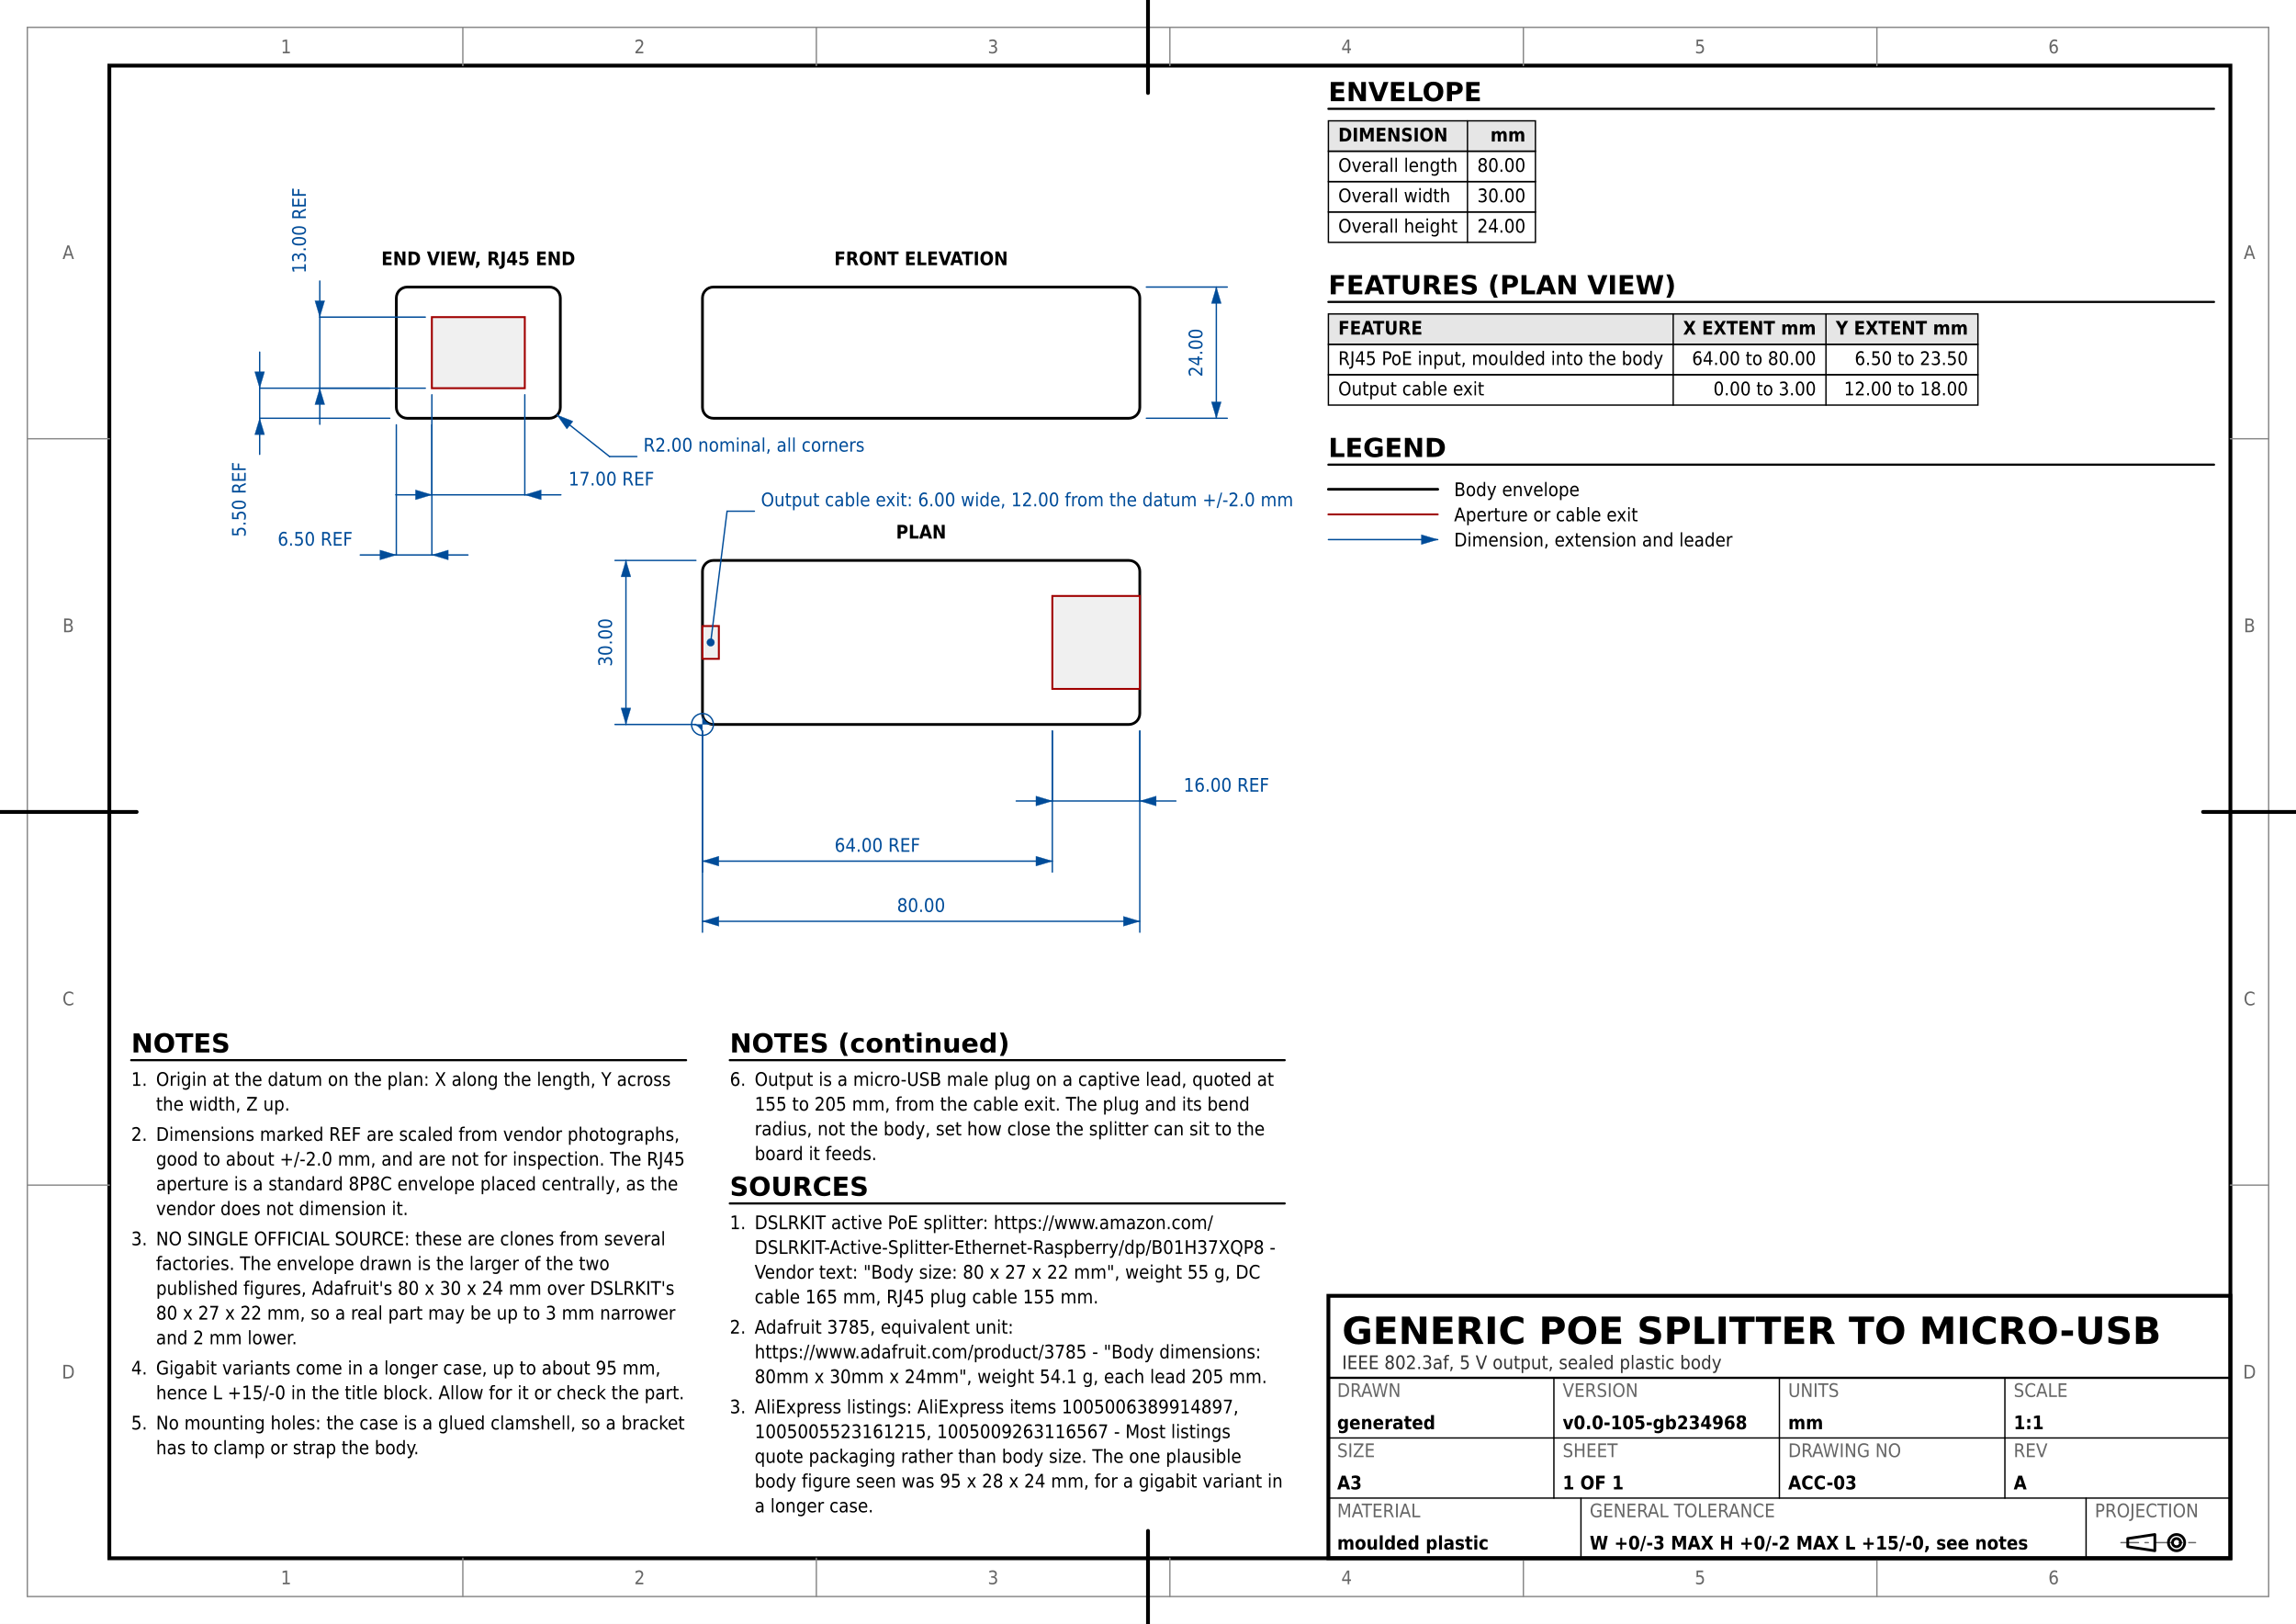
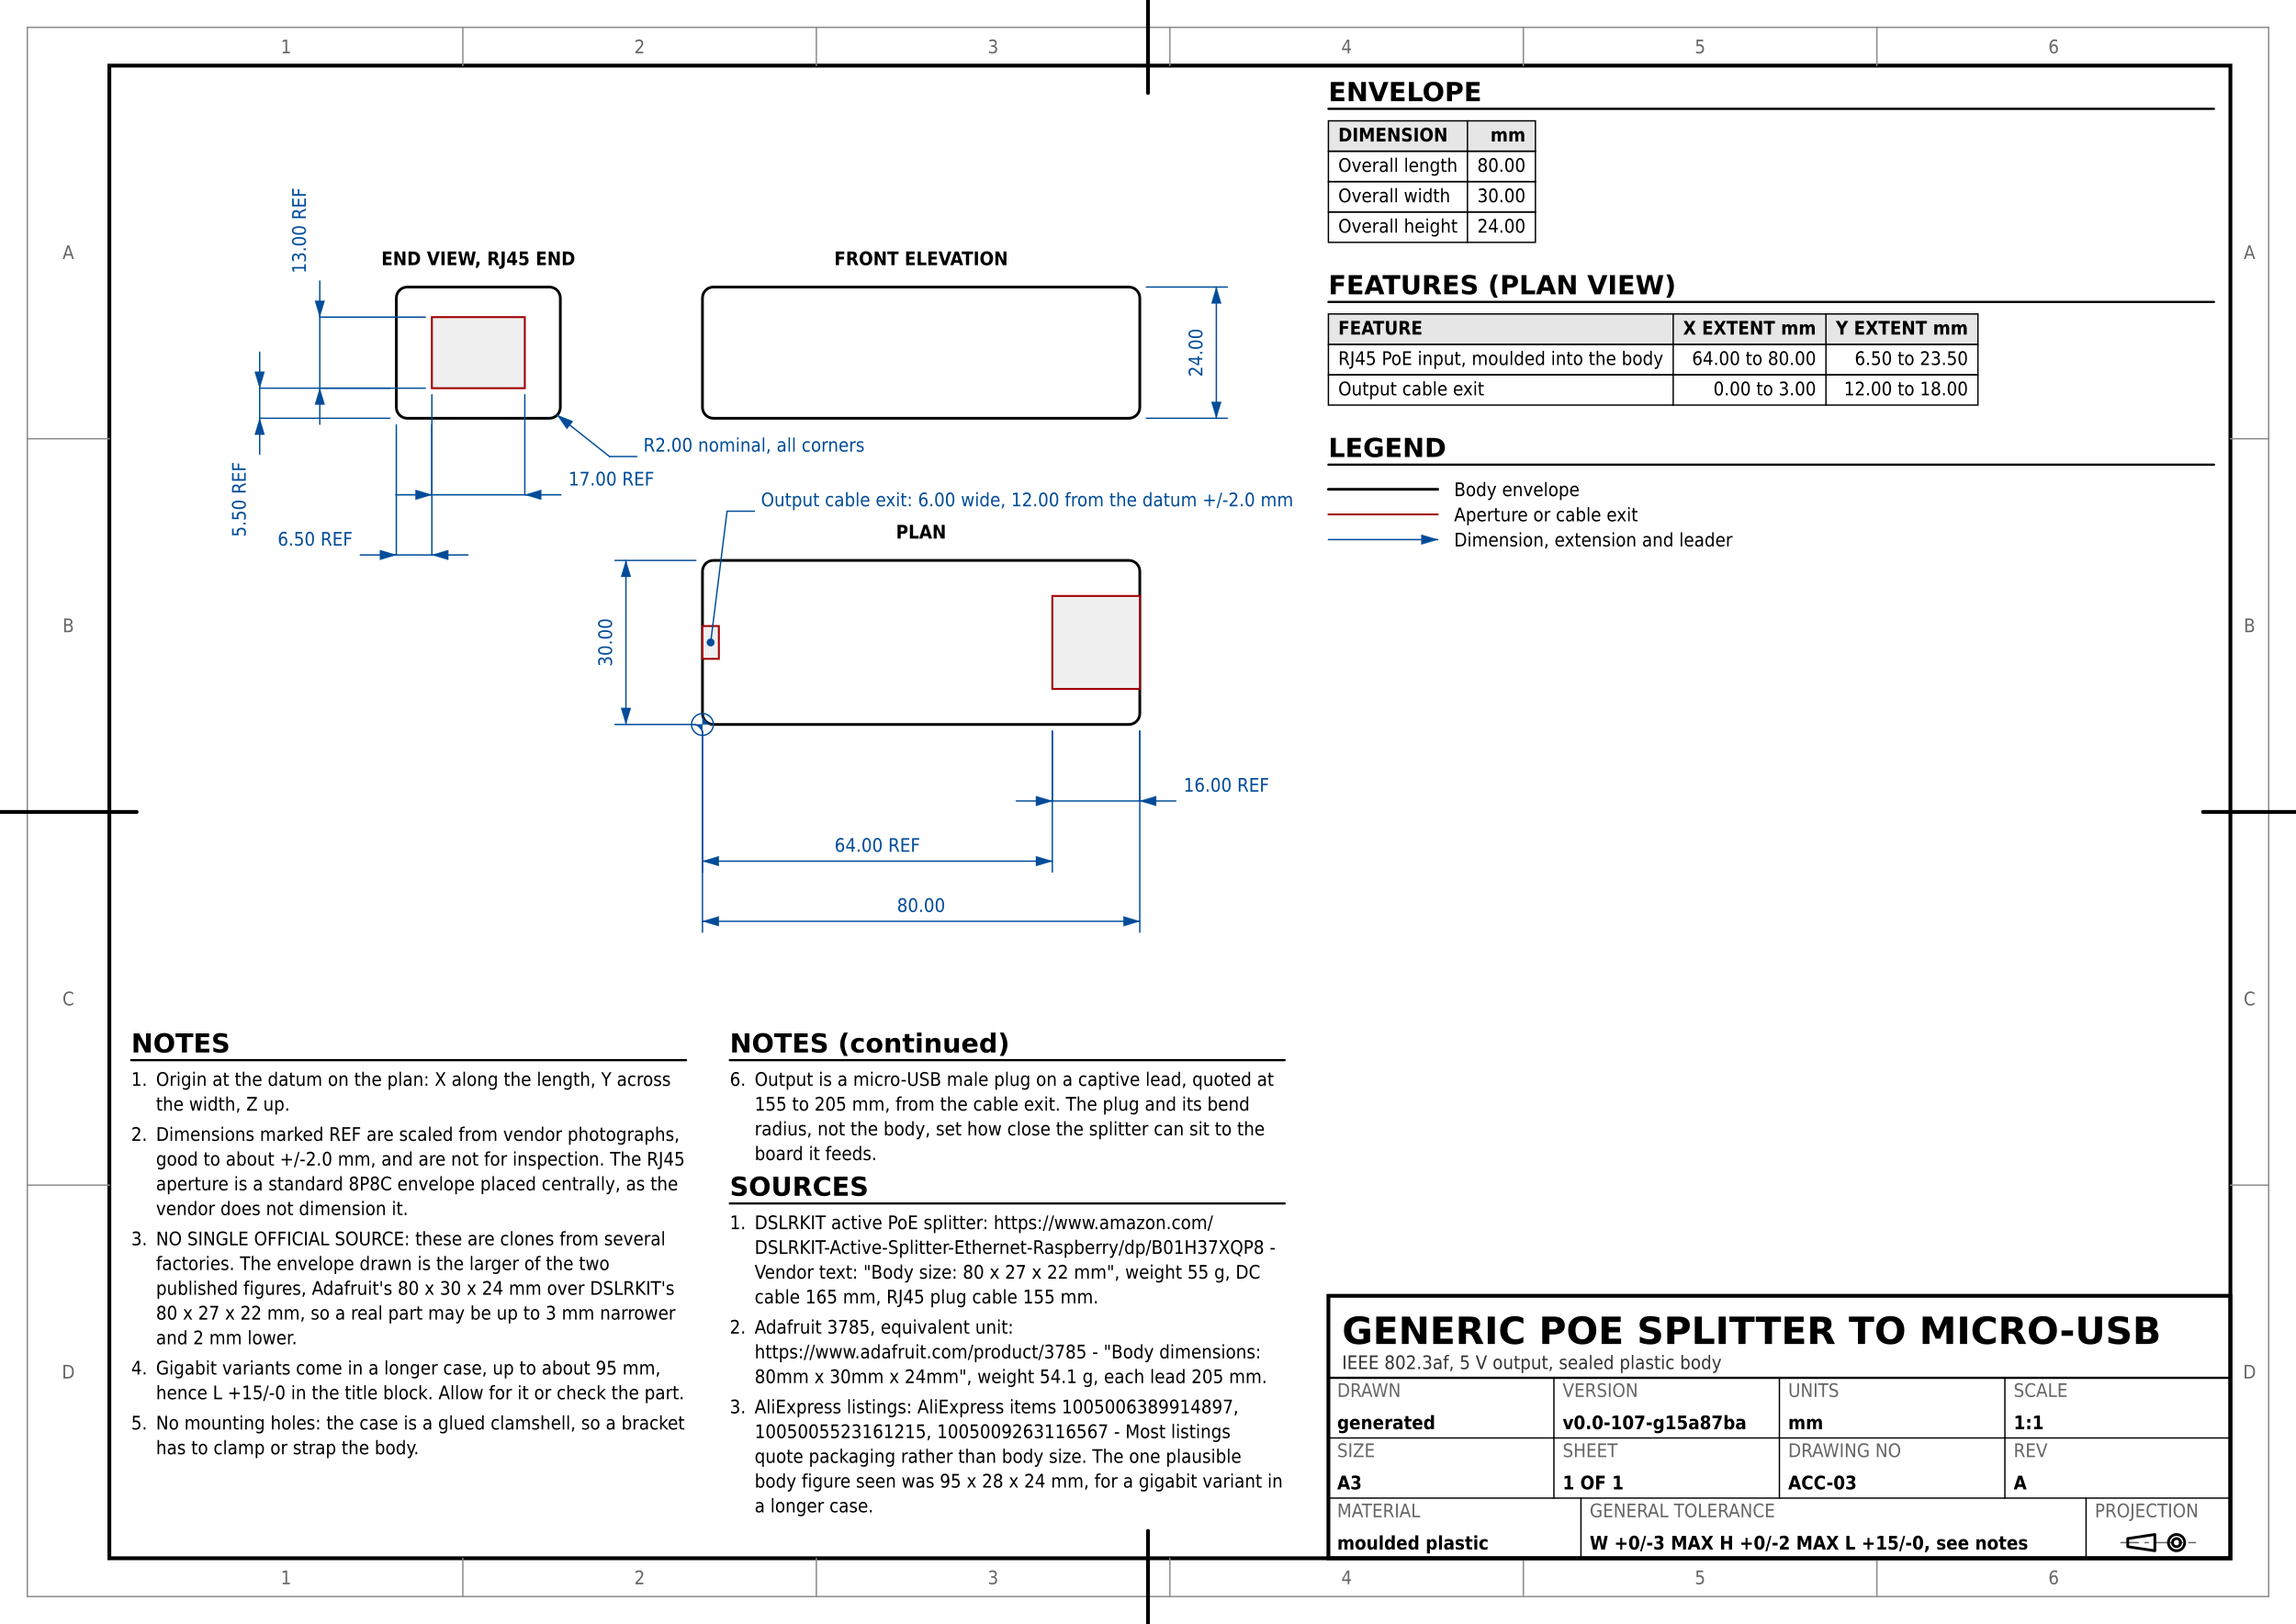
<svg xmlns="http://www.w3.org/2000/svg" version="1.1" width="420mm" height="297mm" viewBox="0 0 420 297">
  <rect width="100%" height="100%" fill="#ffffff" />
  <rect x="5" y="5" width="410" height="287" fill="none" stroke="#888888" stroke-width="0.25" />
  <rect x="20" y="12" width="388" height="273" fill="none" stroke="#000000" stroke-width="0.7" />
  <text x="52.333" y="289.75" font-family="DejaVu Sans Condensed, DejaVu Sans, Liberation Sans, sans-serif" font-size="3.429" fill="#666666" text-anchor="middle">1</text>
  <text x="52.333" y="9.75" font-family="DejaVu Sans Condensed, DejaVu Sans, Liberation Sans, sans-serif" font-size="3.429" fill="#666666" text-anchor="middle">1</text>
  <line x1="84.667" y1="292" x2="84.667" y2="285" stroke="#888888" stroke-width="0.25" stroke-linecap="round" />
  <line x1="84.667" y1="12" x2="84.667" y2="5" stroke="#888888" stroke-width="0.25" stroke-linecap="round" />
  <text x="117" y="289.75" font-family="DejaVu Sans Condensed, DejaVu Sans, Liberation Sans, sans-serif" font-size="3.429" fill="#666666" text-anchor="middle">2</text>
  <text x="117" y="9.75" font-family="DejaVu Sans Condensed, DejaVu Sans, Liberation Sans, sans-serif" font-size="3.429" fill="#666666" text-anchor="middle">2</text>
  <line x1="149.333" y1="292" x2="149.333" y2="285" stroke="#888888" stroke-width="0.25" stroke-linecap="round" />
  <line x1="149.333" y1="12" x2="149.333" y2="5" stroke="#888888" stroke-width="0.25" stroke-linecap="round" />
  <text x="181.667" y="289.75" font-family="DejaVu Sans Condensed, DejaVu Sans, Liberation Sans, sans-serif" font-size="3.429" fill="#666666" text-anchor="middle">3</text>
  <text x="181.667" y="9.75" font-family="DejaVu Sans Condensed, DejaVu Sans, Liberation Sans, sans-serif" font-size="3.429" fill="#666666" text-anchor="middle">3</text>
  <line x1="214" y1="292" x2="214" y2="285" stroke="#888888" stroke-width="0.25" stroke-linecap="round" />
  <line x1="214" y1="12" x2="214" y2="5" stroke="#888888" stroke-width="0.25" stroke-linecap="round" />
  <text x="246.333" y="289.75" font-family="DejaVu Sans Condensed, DejaVu Sans, Liberation Sans, sans-serif" font-size="3.429" fill="#666666" text-anchor="middle">4</text>
  <text x="246.333" y="9.75" font-family="DejaVu Sans Condensed, DejaVu Sans, Liberation Sans, sans-serif" font-size="3.429" fill="#666666" text-anchor="middle">4</text>
  <line x1="278.667" y1="292" x2="278.667" y2="285" stroke="#888888" stroke-width="0.25" stroke-linecap="round" />
  <line x1="278.667" y1="12" x2="278.667" y2="5" stroke="#888888" stroke-width="0.25" stroke-linecap="round" />
  <text x="311" y="289.75" font-family="DejaVu Sans Condensed, DejaVu Sans, Liberation Sans, sans-serif" font-size="3.429" fill="#666666" text-anchor="middle">5</text>
  <text x="311" y="9.75" font-family="DejaVu Sans Condensed, DejaVu Sans, Liberation Sans, sans-serif" font-size="3.429" fill="#666666" text-anchor="middle">5</text>
  <line x1="343.333" y1="292" x2="343.333" y2="285" stroke="#888888" stroke-width="0.25" stroke-linecap="round" />
  <line x1="343.333" y1="12" x2="343.333" y2="5" stroke="#888888" stroke-width="0.25" stroke-linecap="round" />
  <text x="375.667" y="289.75" font-family="DejaVu Sans Condensed, DejaVu Sans, Liberation Sans, sans-serif" font-size="3.429" fill="#666666" text-anchor="middle">6</text>
  <text x="375.667" y="9.75" font-family="DejaVu Sans Condensed, DejaVu Sans, Liberation Sans, sans-serif" font-size="3.429" fill="#666666" text-anchor="middle">6</text>
  <text x="12.5" y="252.125" font-family="DejaVu Sans Condensed, DejaVu Sans, Liberation Sans, sans-serif" font-size="3.429" fill="#666666" text-anchor="middle">D</text>
  <text x="411.5" y="252.125" font-family="DejaVu Sans Condensed, DejaVu Sans, Liberation Sans, sans-serif" font-size="3.429" fill="#666666" text-anchor="middle">D</text>
  <line x1="5" y1="216.75" x2="20" y2="216.75" stroke="#888888" stroke-width="0.25" stroke-linecap="round" />
  <line x1="408" y1="216.75" x2="415" y2="216.75" stroke="#888888" stroke-width="0.25" stroke-linecap="round" />
  <text x="12.5" y="183.875" font-family="DejaVu Sans Condensed, DejaVu Sans, Liberation Sans, sans-serif" font-size="3.429" fill="#666666" text-anchor="middle">C</text>
  <text x="411.5" y="183.875" font-family="DejaVu Sans Condensed, DejaVu Sans, Liberation Sans, sans-serif" font-size="3.429" fill="#666666" text-anchor="middle">C</text>
  <line x1="5" y1="148.5" x2="20" y2="148.5" stroke="#888888" stroke-width="0.25" stroke-linecap="round" />
  <line x1="408" y1="148.5" x2="415" y2="148.5" stroke="#888888" stroke-width="0.25" stroke-linecap="round" />
  <text x="12.5" y="115.625" font-family="DejaVu Sans Condensed, DejaVu Sans, Liberation Sans, sans-serif" font-size="3.429" fill="#666666" text-anchor="middle">B</text>
  <text x="411.5" y="115.625" font-family="DejaVu Sans Condensed, DejaVu Sans, Liberation Sans, sans-serif" font-size="3.429" fill="#666666" text-anchor="middle">B</text>
  <line x1="5" y1="80.25" x2="20" y2="80.25" stroke="#888888" stroke-width="0.25" stroke-linecap="round" />
  <line x1="408" y1="80.25" x2="415" y2="80.25" stroke="#888888" stroke-width="0.25" stroke-linecap="round" />
  <text x="12.5" y="47.375" font-family="DejaVu Sans Condensed, DejaVu Sans, Liberation Sans, sans-serif" font-size="3.429" fill="#666666" text-anchor="middle">A</text>
  <text x="411.5" y="47.375" font-family="DejaVu Sans Condensed, DejaVu Sans, Liberation Sans, sans-serif" font-size="3.429" fill="#666666" text-anchor="middle">A</text>
  <line x1="210" y1="297" x2="210" y2="280" stroke="#000000" stroke-width="0.7" stroke-linecap="round" />
  <line x1="210" y1="17" x2="210" y2="0" stroke="#000000" stroke-width="0.7" stroke-linecap="round" />
  <line x1="0" y1="148.5" x2="25" y2="148.5" stroke="#000000" stroke-width="0.7" stroke-linecap="round" />
  <line x1="403" y1="148.5" x2="420" y2="148.5" stroke="#000000" stroke-width="0.7" stroke-linecap="round" />
  <rect x="128.5" y="52.5" width="80" height="24" fill="none" stroke="#000000" stroke-width="0.5" rx="2" ry="2" />
  <rect x="128.5" y="102.5" width="80" height="30" fill="none" stroke="#000000" stroke-width="0.5" rx="2" ry="2" />
  <rect x="72.5" y="52.5" width="30" height="24" fill="none" stroke="#000000" stroke-width="0.5" rx="2" ry="2" />
  <text x="168.5" y="48.5" font-family="DejaVu Sans Condensed, DejaVu Sans, Liberation Sans, sans-serif" font-size="3.429" fill="#000000" text-anchor="middle" font-weight="bold">FRONT ELEVATION</text>
  <text x="168.5" y="98.5" font-family="DejaVu Sans Condensed, DejaVu Sans, Liberation Sans, sans-serif" font-size="3.429" fill="#000000" text-anchor="middle" font-weight="bold">PLAN</text>
  <text x="87.5" y="48.5" font-family="DejaVu Sans Condensed, DejaVu Sans, Liberation Sans, sans-serif" font-size="3.429" fill="#000000" text-anchor="middle" font-weight="bold">END VIEW, RJ45 END</text>
  <rect x="192.5" y="109" width="16" height="17" fill="#f0f0f0" stroke="#a00000" stroke-width="0.35" />
  <rect x="79" y="58" width="17" height="13" fill="#f0f0f0" stroke="#a00000" stroke-width="0.35" />
  <line x1="79" y1="72.2" x2="79" y2="90.5" stroke="#004c99" stroke-width="0.25" stroke-linecap="round" />
  <line x1="96" y1="72.2" x2="96" y2="90.5" stroke="#004c99" stroke-width="0.25" stroke-linecap="round" />
  <line x1="79" y1="90.5" x2="96" y2="90.5" stroke="#004c99" stroke-width="0.25" stroke-linecap="round" />
  <polygon points="79,90.5 76,89.6 76,91.4" fill="#004c99" stroke="#004c99" stroke-width="0.05" stroke-linejoin="round" />
  <polygon points="96,90.5 99,91.4 99,89.6" fill="#004c99" stroke="#004c99" stroke-width="0.05" stroke-linejoin="round" />
  <line x1="72.4" y1="90.5" x2="79" y2="90.5" stroke="#004c99" stroke-width="0.25" stroke-linecap="round" />
  <line x1="96" y1="90.5" x2="102.6" y2="90.5" stroke="#004c99" stroke-width="0.25" stroke-linecap="round" />
  <text x="104" y="88.791" font-family="DejaVu Sans Condensed, DejaVu Sans, Liberation Sans, sans-serif" font-size="3.429" fill="#004c99" text-anchor="start">17.00 REF</text>
  <line x1="72.5" y1="77.7" x2="72.5" y2="101.5" stroke="#004c99" stroke-width="0.25" stroke-linecap="round" />
  <line x1="79" y1="77.7" x2="79" y2="101.5" stroke="#004c99" stroke-width="0.25" stroke-linecap="round" />
  <line x1="72.5" y1="101.5" x2="79" y2="101.5" stroke="#004c99" stroke-width="0.25" stroke-linecap="round" />
  <polygon points="72.5,101.5 69.5,100.6 69.5,102.4" fill="#004c99" stroke="#004c99" stroke-width="0.05" stroke-linejoin="round" />
  <polygon points="79,101.5 82,102.4 82,100.6" fill="#004c99" stroke="#004c99" stroke-width="0.05" stroke-linejoin="round" />
  <line x1="65.9" y1="101.5" x2="72.5" y2="101.5" stroke="#004c99" stroke-width="0.25" stroke-linecap="round" />
  <line x1="79" y1="101.5" x2="85.6" y2="101.5" stroke="#004c99" stroke-width="0.25" stroke-linecap="round" />
  <text x="64.5" y="99.791" font-family="DejaVu Sans Condensed, DejaVu Sans, Liberation Sans, sans-serif" font-size="3.429" fill="#004c99" text-anchor="end">6.50 REF</text>
  <line x1="77.8" y1="71" x2="58.5" y2="71" stroke="#004c99" stroke-width="0.25" stroke-linecap="round" />
  <line x1="77.8" y1="58" x2="58.5" y2="58" stroke="#004c99" stroke-width="0.25" stroke-linecap="round" />
  <line x1="58.5" y1="71" x2="58.5" y2="58" stroke="#004c99" stroke-width="0.25" stroke-linecap="round" />
  <polygon points="58.5,71 57.6,74 59.4,74" fill="#004c99" stroke="#004c99" stroke-width="0.05" stroke-linejoin="round" />
  <polygon points="58.5,58 59.4,55 57.6,55" fill="#004c99" stroke="#004c99" stroke-width="0.05" stroke-linejoin="round" />
  <line x1="58.5" y1="77.6" x2="58.5" y2="71" stroke="#004c99" stroke-width="0.25" stroke-linecap="round" />
  <line x1="58.5" y1="58" x2="58.5" y2="51.4" stroke="#004c99" stroke-width="0.25" stroke-linecap="round" />
  <text x="55.945" y="50" font-family="DejaVu Sans Condensed, DejaVu Sans, Liberation Sans, sans-serif" font-size="3.429" fill="#004c99" text-anchor="start" transform="rotate(-90 55.9453 50)">13.00 REF</text>
  <line x1="71.3" y1="76.5" x2="47.5" y2="76.5" stroke="#004c99" stroke-width="0.25" stroke-linecap="round" />
  <line x1="71.3" y1="71" x2="47.5" y2="71" stroke="#004c99" stroke-width="0.25" stroke-linecap="round" />
  <line x1="47.5" y1="76.5" x2="47.5" y2="71" stroke="#004c99" stroke-width="0.25" stroke-linecap="round" />
  <polygon points="47.5,76.5 46.6,79.5 48.4,79.5" fill="#004c99" stroke="#004c99" stroke-width="0.05" stroke-linejoin="round" />
  <polygon points="47.5,71 48.4,68 46.6,68" fill="#004c99" stroke="#004c99" stroke-width="0.05" stroke-linejoin="round" />
  <line x1="47.5" y1="83.1" x2="47.5" y2="76.5" stroke="#004c99" stroke-width="0.25" stroke-linecap="round" />
  <line x1="47.5" y1="71" x2="47.5" y2="64.4" stroke="#004c99" stroke-width="0.25" stroke-linecap="round" />
  <text x="44.945" y="84.5" font-family="DejaVu Sans Condensed, DejaVu Sans, Liberation Sans, sans-serif" font-size="3.429" fill="#004c99" text-anchor="end" transform="rotate(-90 44.9453 84.5)">5.50 REF</text>
  <line x1="192.5" y1="133.7" x2="192.5" y2="146.5" stroke="#004c99" stroke-width="0.25" stroke-linecap="round" />
  <line x1="208.5" y1="133.7" x2="208.5" y2="146.5" stroke="#004c99" stroke-width="0.25" stroke-linecap="round" />
  <line x1="192.5" y1="146.5" x2="208.5" y2="146.5" stroke="#004c99" stroke-width="0.25" stroke-linecap="round" />
  <polygon points="192.5,146.5 189.5,145.6 189.5,147.4" fill="#004c99" stroke="#004c99" stroke-width="0.05" stroke-linejoin="round" />
  <polygon points="208.5,146.5 211.5,147.4 211.5,145.6" fill="#004c99" stroke="#004c99" stroke-width="0.05" stroke-linejoin="round" />
  <line x1="185.9" y1="146.5" x2="192.5" y2="146.5" stroke="#004c99" stroke-width="0.25" stroke-linecap="round" />
  <line x1="208.5" y1="146.5" x2="215.1" y2="146.5" stroke="#004c99" stroke-width="0.25" stroke-linecap="round" />
  <text x="216.5" y="144.791" font-family="DejaVu Sans Condensed, DejaVu Sans, Liberation Sans, sans-serif" font-size="3.429" fill="#004c99" text-anchor="start">16.00 REF</text>
  <line x1="128.5" y1="133.7" x2="128.5" y2="159.5" stroke="#004c99" stroke-width="0.25" stroke-linecap="round" />
  <line x1="192.5" y1="133.7" x2="192.5" y2="159.5" stroke="#004c99" stroke-width="0.25" stroke-linecap="round" />
  <line x1="128.5" y1="157.5" x2="192.5" y2="157.5" stroke="#004c99" stroke-width="0.25" stroke-linecap="round" />
  <polygon points="128.5,157.5 131.5,158.4 131.5,156.6" fill="#004c99" stroke="#004c99" stroke-width="0.05" stroke-linejoin="round" />
  <polygon points="192.5,157.5 189.5,156.6 189.5,158.4" fill="#004c99" stroke="#004c99" stroke-width="0.05" stroke-linejoin="round" />
  <text x="160.5" y="155.791" font-family="DejaVu Sans Condensed, DejaVu Sans, Liberation Sans, sans-serif" font-size="3.429" fill="#004c99" text-anchor="middle">64.00 REF</text>
  <rect x="128.5" y="114.5" width="3" height="6" fill="#f0f0f0" stroke="#a00000" stroke-width="0.35" />
  <circle cx="130" cy="117.5" r="0.7" fill="#004c99" stroke="#004c99" stroke-width="0.05" />
  <line x1="130" y1="117.5" x2="133" y2="93.5" stroke="#004c99" stroke-width="0.25" stroke-linecap="round" />
  <line x1="133" y1="93.5" x2="138" y2="93.5" stroke="#004c99" stroke-width="0.25" stroke-linecap="round" />
  <text x="139.2" y="92.6" font-family="DejaVu Sans Condensed, DejaVu Sans, Liberation Sans, sans-serif" font-size="3.429" fill="#004c99" text-anchor="start">Output cable exit: 6.00 wide, 12.00 from the datum +/-2.0 mm</text>
  <line x1="128.5" y1="133.7" x2="128.5" y2="170.5" stroke="#004c99" stroke-width="0.25" stroke-linecap="round" />
  <line x1="208.5" y1="133.7" x2="208.5" y2="170.5" stroke="#004c99" stroke-width="0.25" stroke-linecap="round" />
  <line x1="128.5" y1="168.5" x2="208.5" y2="168.5" stroke="#004c99" stroke-width="0.25" stroke-linecap="round" />
  <polygon points="128.5,168.5 131.5,169.4 131.5,167.6" fill="#004c99" stroke="#004c99" stroke-width="0.05" stroke-linejoin="round" />
  <polygon points="208.5,168.5 205.5,167.6 205.5,169.4" fill="#004c99" stroke="#004c99" stroke-width="0.05" stroke-linejoin="round" />
  <text x="168.5" y="166.791" font-family="DejaVu Sans Condensed, DejaVu Sans, Liberation Sans, sans-serif" font-size="3.429" fill="#004c99" text-anchor="middle">80.00</text>
  <line x1="127.3" y1="132.5" x2="112.5" y2="132.5" stroke="#004c99" stroke-width="0.25" stroke-linecap="round" />
  <line x1="127.3" y1="102.5" x2="112.5" y2="102.5" stroke="#004c99" stroke-width="0.25" stroke-linecap="round" />
  <line x1="114.5" y1="132.5" x2="114.5" y2="102.5" stroke="#004c99" stroke-width="0.25" stroke-linecap="round" />
  <polygon points="114.5,132.5 115.4,129.5 113.6,129.5" fill="#004c99" stroke="#004c99" stroke-width="0.05" stroke-linejoin="round" />
  <polygon points="114.5,102.5 113.6,105.5 115.4,105.5" fill="#004c99" stroke="#004c99" stroke-width="0.05" stroke-linejoin="round" />
  <text x="111.945" y="117.5" font-family="DejaVu Sans Condensed, DejaVu Sans, Liberation Sans, sans-serif" font-size="3.429" fill="#004c99" text-anchor="middle" transform="rotate(-90 111.9453 117.5)">30.00</text>
  <line x1="209.7" y1="76.5" x2="224.5" y2="76.5" stroke="#004c99" stroke-width="0.25" stroke-linecap="round" />
  <line x1="209.7" y1="52.5" x2="224.5" y2="52.5" stroke="#004c99" stroke-width="0.25" stroke-linecap="round" />
  <line x1="222.5" y1="76.5" x2="222.5" y2="52.5" stroke="#004c99" stroke-width="0.25" stroke-linecap="round" />
  <polygon points="222.5,76.5 223.4,73.5 221.6,73.5" fill="#004c99" stroke="#004c99" stroke-width="0.05" stroke-linejoin="round" />
  <polygon points="222.5,52.5 221.6,55.5 223.4,55.5" fill="#004c99" stroke="#004c99" stroke-width="0.05" stroke-linejoin="round" />
  <text x="219.945" y="64.5" font-family="DejaVu Sans Condensed, DejaVu Sans, Liberation Sans, sans-serif" font-size="3.429" fill="#004c99" text-anchor="middle" transform="rotate(-90 219.9453 64.5)">24.00</text>
  <polygon points="101.9,75.9 103.694,78.468 104.811,77.056" fill="#004c99" stroke="#004c99" stroke-width="0.05" stroke-linejoin="round" />
  <line x1="101.9" y1="75.9" x2="111.5" y2="83.5" stroke="#004c99" stroke-width="0.25" stroke-linecap="round" />
  <line x1="111.5" y1="83.5" x2="116.5" y2="83.5" stroke="#004c99" stroke-width="0.25" stroke-linecap="round" />
  <text x="117.7" y="82.6" font-family="DejaVu Sans Condensed, DejaVu Sans, Liberation Sans, sans-serif" font-size="3.429" fill="#004c99" text-anchor="start">R2.00 nominal, all corners</text>
  <circle cx="128.5" cy="132.5" r="2" fill="none" stroke="#004c99" stroke-width="0.25" />
  <path d="M 128.5 132.5 L 130.5 132.5 A 2.0 2.0 0 0 1 128.5 130.5 Z" fill="#004c99" stroke="#004c99" stroke-width="0.05" stroke-linejoin="round" stroke-linecap="round" />
  <path d="M 128.5 132.5 L 126.5 132.5 A 2.0 2.0 0 0 1 128.5 134.5 Z" fill="#004c99" stroke="#004c99" stroke-width="0.05" stroke-linejoin="round" stroke-linecap="round" />
  <text x="243" y="18.5" font-family="DejaVu Sans, Liberation Sans, sans-serif" font-size="4.801" fill="#000000" text-anchor="start" font-weight="bold">ENVELOPE</text>
  <line x1="243" y1="19.9" x2="405" y2="19.9" stroke="#000000" stroke-width="0.4" stroke-linecap="round" />
  <rect x="243" y="22.1" width="37.87" height="5.556" fill="#e6e6e6" stroke="#000000" stroke-width="0.25" />
  <text x="244.8" y="25.878" font-family="DejaVu Sans Condensed, DejaVu Sans, Liberation Sans, sans-serif" font-size="3.429" fill="#000000" text-anchor="start" font-weight="bold">DIMENSION</text>
  <text x="279.07" y="25.878" font-family="DejaVu Sans Condensed, DejaVu Sans, Liberation Sans, sans-serif" font-size="3.429" fill="#000000" text-anchor="end" font-weight="bold">mm</text>
  <rect x="243" y="27.656" width="37.87" height="5.556" fill="none" stroke="#000000" stroke-width="0.25" />
  <text x="244.8" y="31.433" font-family="DejaVu Sans Condensed, DejaVu Sans, Liberation Sans, sans-serif" font-size="3.429" fill="#000000" text-anchor="start">Overall length</text>
  <text x="279.07" y="31.433" font-family="DejaVu Sans Condensed, DejaVu Sans, Liberation Sans, sans-serif" font-size="3.429" fill="#000000" text-anchor="end">80.00</text>
  <rect x="243" y="33.211" width="37.87" height="5.556" fill="none" stroke="#000000" stroke-width="0.25" />
  <text x="244.8" y="36.989" font-family="DejaVu Sans Condensed, DejaVu Sans, Liberation Sans, sans-serif" font-size="3.429" fill="#000000" text-anchor="start">Overall width</text>
  <text x="279.07" y="36.989" font-family="DejaVu Sans Condensed, DejaVu Sans, Liberation Sans, sans-serif" font-size="3.429" fill="#000000" text-anchor="end">30.00</text>
  <rect x="243" y="38.767" width="37.87" height="5.556" fill="none" stroke="#000000" stroke-width="0.25" />
  <text x="244.8" y="42.544" font-family="DejaVu Sans Condensed, DejaVu Sans, Liberation Sans, sans-serif" font-size="3.429" fill="#000000" text-anchor="start">Overall height</text>
  <text x="279.07" y="42.544" font-family="DejaVu Sans Condensed, DejaVu Sans, Liberation Sans, sans-serif" font-size="3.429" fill="#000000" text-anchor="end">24.00</text>
  <line x1="268.441" y1="22.1" x2="268.441" y2="44.322" stroke="#000000" stroke-width="0.25" stroke-linecap="round" />
  <text x="243" y="53.822" font-family="DejaVu Sans, Liberation Sans, sans-serif" font-size="4.801" fill="#000000" text-anchor="start" font-weight="bold">FEATURES (PLAN VIEW)</text>
  <line x1="243" y1="55.222" x2="405" y2="55.222" stroke="#000000" stroke-width="0.4" stroke-linecap="round" />
  <rect x="243" y="57.422" width="118.816" height="5.556" fill="#e6e6e6" stroke="#000000" stroke-width="0.25" />
  <text x="244.8" y="61.2" font-family="DejaVu Sans Condensed, DejaVu Sans, Liberation Sans, sans-serif" font-size="3.429" fill="#000000" text-anchor="start" font-weight="bold">FEATURE</text>
  <text x="332.218" y="61.2" font-family="DejaVu Sans Condensed, DejaVu Sans, Liberation Sans, sans-serif" font-size="3.429" fill="#000000" text-anchor="end" font-weight="bold">X EXTENT mm</text>
  <text x="360.016" y="61.2" font-family="DejaVu Sans Condensed, DejaVu Sans, Liberation Sans, sans-serif" font-size="3.429" fill="#000000" text-anchor="end" font-weight="bold">Y EXTENT mm</text>
  <rect x="243" y="62.978" width="118.816" height="5.556" fill="none" stroke="#000000" stroke-width="0.25" />
  <text x="244.8" y="66.756" font-family="DejaVu Sans Condensed, DejaVu Sans, Liberation Sans, sans-serif" font-size="3.429" fill="#000000" text-anchor="start">RJ45 PoE input, moulded into the body</text>
  <text x="332.218" y="66.756" font-family="DejaVu Sans Condensed, DejaVu Sans, Liberation Sans, sans-serif" font-size="3.429" fill="#000000" text-anchor="end">64.00 to 80.00</text>
  <text x="360.016" y="66.756" font-family="DejaVu Sans Condensed, DejaVu Sans, Liberation Sans, sans-serif" font-size="3.429" fill="#000000" text-anchor="end">6.50 to 23.50</text>
  <rect x="243" y="68.533" width="118.816" height="5.556" fill="none" stroke="#000000" stroke-width="0.25" />
  <text x="244.8" y="72.311" font-family="DejaVu Sans Condensed, DejaVu Sans, Liberation Sans, sans-serif" font-size="3.429" fill="#000000" text-anchor="start">Output cable exit</text>
  <text x="332.218" y="72.311" font-family="DejaVu Sans Condensed, DejaVu Sans, Liberation Sans, sans-serif" font-size="3.429" fill="#000000" text-anchor="end">0.00 to 3.00</text>
  <text x="360.016" y="72.311" font-family="DejaVu Sans Condensed, DejaVu Sans, Liberation Sans, sans-serif" font-size="3.429" fill="#000000" text-anchor="end">12.00 to 18.00</text>
  <line x1="306.074" y1="57.422" x2="306.074" y2="74.089" stroke="#000000" stroke-width="0.25" stroke-linecap="round" />
  <line x1="334.018" y1="57.422" x2="334.018" y2="74.089" stroke="#000000" stroke-width="0.25" stroke-linecap="round" />
  <text x="243" y="83.589" font-family="DejaVu Sans, Liberation Sans, sans-serif" font-size="4.801" fill="#000000" text-anchor="start" font-weight="bold">LEGEND</text>
  <line x1="243" y1="84.989" x2="405" y2="84.989" stroke="#000000" stroke-width="0.4" stroke-linecap="round" />
  <line x1="243" y1="89.489" x2="263" y2="89.489" stroke="#000000" stroke-width="0.5" stroke-linecap="round" />
  <text x="266" y="90.739" font-family="DejaVu Sans Condensed, DejaVu Sans, Liberation Sans, sans-serif" font-size="3.429" fill="#000000" text-anchor="start">Body envelope</text>
  <line x1="243" y1="94.089" x2="263" y2="94.089" stroke="#a00000" stroke-width="0.35" stroke-linecap="round" />
  <text x="266" y="95.339" font-family="DejaVu Sans Condensed, DejaVu Sans, Liberation Sans, sans-serif" font-size="3.429" fill="#000000" text-anchor="start">Aperture or cable exit</text>
  <line x1="243" y1="98.689" x2="263" y2="98.689" stroke="#004c99" stroke-width="0.25" stroke-linecap="round" />
  <polygon points="263,98.689 260,97.789 260,99.589" fill="#004c99" stroke="#004c99" stroke-width="0.05" stroke-linejoin="round" />
  <text x="266" y="99.939" font-family="DejaVu Sans Condensed, DejaVu Sans, Liberation Sans, sans-serif" font-size="3.429" fill="#000000" text-anchor="start">Dimension, extension and leader</text>
  <text x="24" y="192.5" font-family="DejaVu Sans, Liberation Sans, sans-serif" font-size="4.801" fill="#000000" text-anchor="start" font-weight="bold">NOTES</text>
  <line x1="24" y1="193.9" x2="125.5" y2="193.9" stroke="#000000" stroke-width="0.4" stroke-linecap="round" />
  <text x="24" y="198.6" font-family="DejaVu Sans Condensed, DejaVu Sans, Liberation Sans, sans-serif" font-size="3.429" fill="#000000" text-anchor="start">1.</text>
  <text x="28.542" y="198.6" font-family="DejaVu Sans Condensed, DejaVu Sans, Liberation Sans, sans-serif" font-size="3.429" fill="#000000" text-anchor="start">Origin at the datum on the plan: X along the length, Y across</text>
  <text x="28.542" y="203.127" font-family="DejaVu Sans Condensed, DejaVu Sans, Liberation Sans, sans-serif" font-size="3.429" fill="#000000" text-anchor="start">the width, Z up.</text>
  <text x="24" y="208.654" font-family="DejaVu Sans Condensed, DejaVu Sans, Liberation Sans, sans-serif" font-size="3.429" fill="#000000" text-anchor="start">2.</text>
  <text x="28.542" y="208.654" font-family="DejaVu Sans Condensed, DejaVu Sans, Liberation Sans, sans-serif" font-size="3.429" fill="#000000" text-anchor="start">Dimensions marked REF are scaled from vendor photographs,</text>
  <text x="28.542" y="213.18" font-family="DejaVu Sans Condensed, DejaVu Sans, Liberation Sans, sans-serif" font-size="3.429" fill="#000000" text-anchor="start">good to about +/-2.0 mm, and are not for inspection. The RJ45</text>
  <text x="28.542" y="217.707" font-family="DejaVu Sans Condensed, DejaVu Sans, Liberation Sans, sans-serif" font-size="3.429" fill="#000000" text-anchor="start">aperture is a standard 8P8C envelope placed centrally, as the</text>
  <text x="28.542" y="222.234" font-family="DejaVu Sans Condensed, DejaVu Sans, Liberation Sans, sans-serif" font-size="3.429" fill="#000000" text-anchor="start">vendor does not dimension it.</text>
  <text x="24" y="227.761" font-family="DejaVu Sans Condensed, DejaVu Sans, Liberation Sans, sans-serif" font-size="3.429" fill="#000000" text-anchor="start">3.</text>
  <text x="28.542" y="227.761" font-family="DejaVu Sans Condensed, DejaVu Sans, Liberation Sans, sans-serif" font-size="3.429" fill="#000000" text-anchor="start">NO SINGLE OFFICIAL SOURCE: these are clones from several</text>
  <text x="28.542" y="232.287" font-family="DejaVu Sans Condensed, DejaVu Sans, Liberation Sans, sans-serif" font-size="3.429" fill="#000000" text-anchor="start">factories. The envelope drawn is the larger of the two</text>
  <text x="28.542" y="236.814" font-family="DejaVu Sans Condensed, DejaVu Sans, Liberation Sans, sans-serif" font-size="3.429" fill="#000000" text-anchor="start">published figures, Adafruit's 80 x 30 x 24 mm over DSLRKIT's</text>
  <text x="28.542" y="241.341" font-family="DejaVu Sans Condensed, DejaVu Sans, Liberation Sans, sans-serif" font-size="3.429" fill="#000000" text-anchor="start">80 x 27 x 22 mm, so a real part may be up to 3 mm narrower</text>
  <text x="28.542" y="245.868" font-family="DejaVu Sans Condensed, DejaVu Sans, Liberation Sans, sans-serif" font-size="3.429" fill="#000000" text-anchor="start">and 2 mm lower.</text>
  <text x="24" y="251.394" font-family="DejaVu Sans Condensed, DejaVu Sans, Liberation Sans, sans-serif" font-size="3.429" fill="#000000" text-anchor="start">4.</text>
  <text x="28.542" y="251.394" font-family="DejaVu Sans Condensed, DejaVu Sans, Liberation Sans, sans-serif" font-size="3.429" fill="#000000" text-anchor="start">Gigabit variants come in a longer case, up to about 95 mm,</text>
  <text x="28.542" y="255.921" font-family="DejaVu Sans Condensed, DejaVu Sans, Liberation Sans, sans-serif" font-size="3.429" fill="#000000" text-anchor="start">hence L +15/-0 in the title block. Allow for it or check the part.</text>
  <text x="24" y="261.448" font-family="DejaVu Sans Condensed, DejaVu Sans, Liberation Sans, sans-serif" font-size="3.429" fill="#000000" text-anchor="start">5.</text>
  <text x="28.542" y="261.448" font-family="DejaVu Sans Condensed, DejaVu Sans, Liberation Sans, sans-serif" font-size="3.429" fill="#000000" text-anchor="start">No mounting holes: the case is a glued clamshell, so a bracket</text>
  <text x="28.542" y="265.974" font-family="DejaVu Sans Condensed, DejaVu Sans, Liberation Sans, sans-serif" font-size="3.429" fill="#000000" text-anchor="start">has to clamp or strap the body.</text>
  <text x="133.5" y="192.5" font-family="DejaVu Sans, Liberation Sans, sans-serif" font-size="4.801" fill="#000000" text-anchor="start" font-weight="bold">NOTES (continued)</text>
  <line x1="133.5" y1="193.9" x2="235" y2="193.9" stroke="#000000" stroke-width="0.4" stroke-linecap="round" />
  <text x="133.5" y="198.6" font-family="DejaVu Sans Condensed, DejaVu Sans, Liberation Sans, sans-serif" font-size="3.429" fill="#000000" text-anchor="start">6.</text>
  <text x="138.042" y="198.6" font-family="DejaVu Sans Condensed, DejaVu Sans, Liberation Sans, sans-serif" font-size="3.429" fill="#000000" text-anchor="start">Output is a micro-USB male plug on a captive lead, quoted at</text>
  <text x="138.042" y="203.127" font-family="DejaVu Sans Condensed, DejaVu Sans, Liberation Sans, sans-serif" font-size="3.429" fill="#000000" text-anchor="start">155 to 205 mm, from the cable exit. The plug and its bend</text>
  <text x="138.042" y="207.654" font-family="DejaVu Sans Condensed, DejaVu Sans, Liberation Sans, sans-serif" font-size="3.429" fill="#000000" text-anchor="start">radius, not the body, set how close the splitter can sit to the</text>
  <text x="138.042" y="212.18" font-family="DejaVu Sans Condensed, DejaVu Sans, Liberation Sans, sans-serif" font-size="3.429" fill="#000000" text-anchor="start">board it feeds.</text>
  <text x="133.5" y="218.707" font-family="DejaVu Sans, Liberation Sans, sans-serif" font-size="4.801" fill="#000000" text-anchor="start" font-weight="bold">SOURCES</text>
  <line x1="133.5" y1="220.107" x2="235" y2="220.107" stroke="#000000" stroke-width="0.4" stroke-linecap="round" />
  <text x="133.5" y="224.807" font-family="DejaVu Sans Condensed, DejaVu Sans, Liberation Sans, sans-serif" font-size="3.429" fill="#000000" text-anchor="start">1.</text>
  <text x="138.042" y="224.807" font-family="DejaVu Sans Condensed, DejaVu Sans, Liberation Sans, sans-serif" font-size="3.429" fill="#000000" text-anchor="start">DSLRKIT active PoE splitter: https://www.amazon.com/</text>
  <text x="138.042" y="229.334" font-family="DejaVu Sans Condensed, DejaVu Sans, Liberation Sans, sans-serif" font-size="3.429" fill="#000000" text-anchor="start">DSLRKIT-Active-Splitter-Ethernet-Raspberry/dp/B01H37XQP8 -</text>
  <text x="138.042" y="233.861" font-family="DejaVu Sans Condensed, DejaVu Sans, Liberation Sans, sans-serif" font-size="3.429" fill="#000000" text-anchor="start">Vendor text: "Body size: 80 x 27 x 22 mm", weight 55 g, DC</text>
  <text x="138.042" y="238.387" font-family="DejaVu Sans Condensed, DejaVu Sans, Liberation Sans, sans-serif" font-size="3.429" fill="#000000" text-anchor="start">cable 165 mm, RJ45 plug cable 155 mm.</text>
  <text x="133.5" y="243.914" font-family="DejaVu Sans Condensed, DejaVu Sans, Liberation Sans, sans-serif" font-size="3.429" fill="#000000" text-anchor="start">2.</text>
  <text x="138.042" y="243.914" font-family="DejaVu Sans Condensed, DejaVu Sans, Liberation Sans, sans-serif" font-size="3.429" fill="#000000" text-anchor="start">Adafruit 3785, equivalent unit:</text>
  <text x="138.042" y="248.441" font-family="DejaVu Sans Condensed, DejaVu Sans, Liberation Sans, sans-serif" font-size="3.429" fill="#000000" text-anchor="start">https://www.adafruit.com/product/3785 - "Body dimensions:</text>
  <text x="138.042" y="252.968" font-family="DejaVu Sans Condensed, DejaVu Sans, Liberation Sans, sans-serif" font-size="3.429" fill="#000000" text-anchor="start">80mm x 30mm x 24mm", weight 54.1 g, each lead 205 mm.</text>
  <text x="133.5" y="258.494" font-family="DejaVu Sans Condensed, DejaVu Sans, Liberation Sans, sans-serif" font-size="3.429" fill="#000000" text-anchor="start">3.</text>
  <text x="138.042" y="258.494" font-family="DejaVu Sans Condensed, DejaVu Sans, Liberation Sans, sans-serif" font-size="3.429" fill="#000000" text-anchor="start">AliExpress listings: AliExpress items 1005006389914897,</text>
  <text x="138.042" y="263.021" font-family="DejaVu Sans Condensed, DejaVu Sans, Liberation Sans, sans-serif" font-size="3.429" fill="#000000" text-anchor="start">1005005523161215, 1005009263116567 - Most listings</text>
  <text x="138.042" y="267.548" font-family="DejaVu Sans Condensed, DejaVu Sans, Liberation Sans, sans-serif" font-size="3.429" fill="#000000" text-anchor="start">quote packaging rather than body size. The one plausible</text>
  <text x="138.042" y="272.075" font-family="DejaVu Sans Condensed, DejaVu Sans, Liberation Sans, sans-serif" font-size="3.429" fill="#000000" text-anchor="start">body figure seen was 95 x 28 x 24 mm, for a gigabit variant in</text>
  <text x="138.042" y="276.601" font-family="DejaVu Sans Condensed, DejaVu Sans, Liberation Sans, sans-serif" font-size="3.429" fill="#000000" text-anchor="start">a longer case.</text>
  <rect x="243" y="237" width="165" height="48" fill="none" stroke="#000000" stroke-width="0.7" />
  <line x1="243" y1="252" x2="408" y2="252" stroke="#000000" stroke-width="0.4" stroke-linecap="round" />
  <text x="245.5" y="245.8" font-family="DejaVu Sans, Liberation Sans, sans-serif" font-size="6.859" fill="#000000" text-anchor="start" font-weight="bold">GENERIC POE SPLITTER TO MICRO-USB</text>
  <text x="245.5" y="250.4" font-family="DejaVu Sans Condensed, DejaVu Sans, Liberation Sans, sans-serif" font-size="3.429" fill="#333333" text-anchor="start">IEEE 802.3af, 5 V output, sealed plastic body</text>
  <text x="244.6" y="255.5" font-family="DejaVu Sans Condensed, DejaVu Sans, Liberation Sans, sans-serif" font-size="3.429" fill="#666666" text-anchor="start">DRAWN</text>
  <text x="244.6" y="261.4" font-family="DejaVu Sans Condensed, DejaVu Sans, Liberation Sans, sans-serif" font-size="3.429" fill="#000000" text-anchor="start" font-weight="bold">generated</text>
  <line x1="284.25" y1="263" x2="284.25" y2="252" stroke="#000000" stroke-width="0.25" stroke-linecap="round" />
  <text x="285.85" y="255.5" font-family="DejaVu Sans Condensed, DejaVu Sans, Liberation Sans, sans-serif" font-size="3.429" fill="#666666" text-anchor="start">VERSION</text>
-   <text x="285.85" y="261.4" font-family="DejaVu Sans Condensed, DejaVu Sans, Liberation Sans, sans-serif" font-size="3.429" fill="#000000" text-anchor="start" font-weight="bold">v0.0-105-gb234968</text>
+   <text x="285.85" y="261.4" font-family="DejaVu Sans Condensed, DejaVu Sans, Liberation Sans, sans-serif" font-size="3.429" fill="#000000" text-anchor="start" font-weight="bold">v0.0-107-g15a87ba</text>
  <line x1="325.5" y1="263" x2="325.5" y2="252" stroke="#000000" stroke-width="0.25" stroke-linecap="round" />
  <text x="327.1" y="255.5" font-family="DejaVu Sans Condensed, DejaVu Sans, Liberation Sans, sans-serif" font-size="3.429" fill="#666666" text-anchor="start">UNITS</text>
  <text x="327.1" y="261.4" font-family="DejaVu Sans Condensed, DejaVu Sans, Liberation Sans, sans-serif" font-size="3.429" fill="#000000" text-anchor="start" font-weight="bold">mm</text>
  <line x1="366.75" y1="263" x2="366.75" y2="252" stroke="#000000" stroke-width="0.25" stroke-linecap="round" />
  <text x="368.35" y="255.5" font-family="DejaVu Sans Condensed, DejaVu Sans, Liberation Sans, sans-serif" font-size="3.429" fill="#666666" text-anchor="start">SCALE</text>
  <text x="368.35" y="261.4" font-family="DejaVu Sans Condensed, DejaVu Sans, Liberation Sans, sans-serif" font-size="3.429" fill="#000000" text-anchor="start" font-weight="bold">1:1</text>
  <line x1="243" y1="263" x2="284.25" y2="263" stroke="#000000" stroke-width="0.25" stroke-linecap="round" />
  <text x="244.6" y="266.5" font-family="DejaVu Sans Condensed, DejaVu Sans, Liberation Sans, sans-serif" font-size="3.429" fill="#666666" text-anchor="start">SIZE</text>
  <text x="244.6" y="272.4" font-family="DejaVu Sans Condensed, DejaVu Sans, Liberation Sans, sans-serif" font-size="3.429" fill="#000000" text-anchor="start" font-weight="bold">A3</text>
  <line x1="284.25" y1="274" x2="284.25" y2="263" stroke="#000000" stroke-width="0.25" stroke-linecap="round" />
  <line x1="284.25" y1="263" x2="325.5" y2="263" stroke="#000000" stroke-width="0.25" stroke-linecap="round" />
  <text x="285.85" y="266.5" font-family="DejaVu Sans Condensed, DejaVu Sans, Liberation Sans, sans-serif" font-size="3.429" fill="#666666" text-anchor="start">SHEET</text>
  <text x="285.85" y="272.4" font-family="DejaVu Sans Condensed, DejaVu Sans, Liberation Sans, sans-serif" font-size="3.429" fill="#000000" text-anchor="start" font-weight="bold">1 OF 1</text>
  <line x1="325.5" y1="274" x2="325.5" y2="263" stroke="#000000" stroke-width="0.25" stroke-linecap="round" />
  <line x1="325.5" y1="263" x2="366.75" y2="263" stroke="#000000" stroke-width="0.25" stroke-linecap="round" />
  <text x="327.1" y="266.5" font-family="DejaVu Sans Condensed, DejaVu Sans, Liberation Sans, sans-serif" font-size="3.429" fill="#666666" text-anchor="start">DRAWING NO</text>
  <text x="327.1" y="272.4" font-family="DejaVu Sans Condensed, DejaVu Sans, Liberation Sans, sans-serif" font-size="3.429" fill="#000000" text-anchor="start" font-weight="bold">ACC-03</text>
  <line x1="366.75" y1="274" x2="366.75" y2="263" stroke="#000000" stroke-width="0.25" stroke-linecap="round" />
  <line x1="366.75" y1="263" x2="408" y2="263" stroke="#000000" stroke-width="0.25" stroke-linecap="round" />
  <text x="368.35" y="266.5" font-family="DejaVu Sans Condensed, DejaVu Sans, Liberation Sans, sans-serif" font-size="3.429" fill="#666666" text-anchor="start">REV</text>
  <text x="368.35" y="272.4" font-family="DejaVu Sans Condensed, DejaVu Sans, Liberation Sans, sans-serif" font-size="3.429" fill="#000000" text-anchor="start" font-weight="bold">A</text>
  <line x1="243" y1="274" x2="408" y2="274" stroke="#000000" stroke-width="0.25" stroke-linecap="round" />
  <text x="244.6" y="277.5" font-family="DejaVu Sans Condensed, DejaVu Sans, Liberation Sans, sans-serif" font-size="3.429" fill="#666666" text-anchor="start">MATERIAL</text>
  <text x="244.6" y="283.4" font-family="DejaVu Sans Condensed, DejaVu Sans, Liberation Sans, sans-serif" font-size="3.429" fill="#000000" text-anchor="start" font-weight="bold">moulded plastic</text>
  <line x1="289.2" y1="285" x2="289.2" y2="274" stroke="#000000" stroke-width="0.25" stroke-linecap="round" />
  <text x="290.8" y="277.5" font-family="DejaVu Sans Condensed, DejaVu Sans, Liberation Sans, sans-serif" font-size="3.429" fill="#666666" text-anchor="start">GENERAL TOLERANCE</text>
  <text x="290.8" y="283.4" font-family="DejaVu Sans Condensed, DejaVu Sans, Liberation Sans, sans-serif" font-size="3.429" fill="#000000" text-anchor="start" font-weight="bold">W +0/-3 MAX   H +0/-2 MAX   L +15/-0, see notes</text>
  <line x1="381.6" y1="285" x2="381.6" y2="274" stroke="#000000" stroke-width="0.25" stroke-linecap="round" />
  <text x="383.2" y="277.5" font-family="DejaVu Sans Condensed, DejaVu Sans, Liberation Sans, sans-serif" font-size="3.429" fill="#666666" text-anchor="start">PROJECTION</text>
  <line x1="387.98" y1="282.14" x2="401.62" y2="282.14" stroke="#666666" stroke-width="0.25" stroke-linecap="round" stroke-dasharray="3.2,1.2,0.6,1.2" />
  <polygon points="389.22,281.396 394.18,280.652 394.18,283.628 389.22,282.884" fill="none" stroke="#000000" stroke-width="0.5" stroke-linejoin="round" />
  <circle cx="398.148" cy="282.14" r="1.488" fill="none" stroke="#000000" stroke-width="0.5" />
  <circle cx="398.148" cy="282.14" r="0.744" fill="none" stroke="#000000" stroke-width="0.5" />
</svg>
